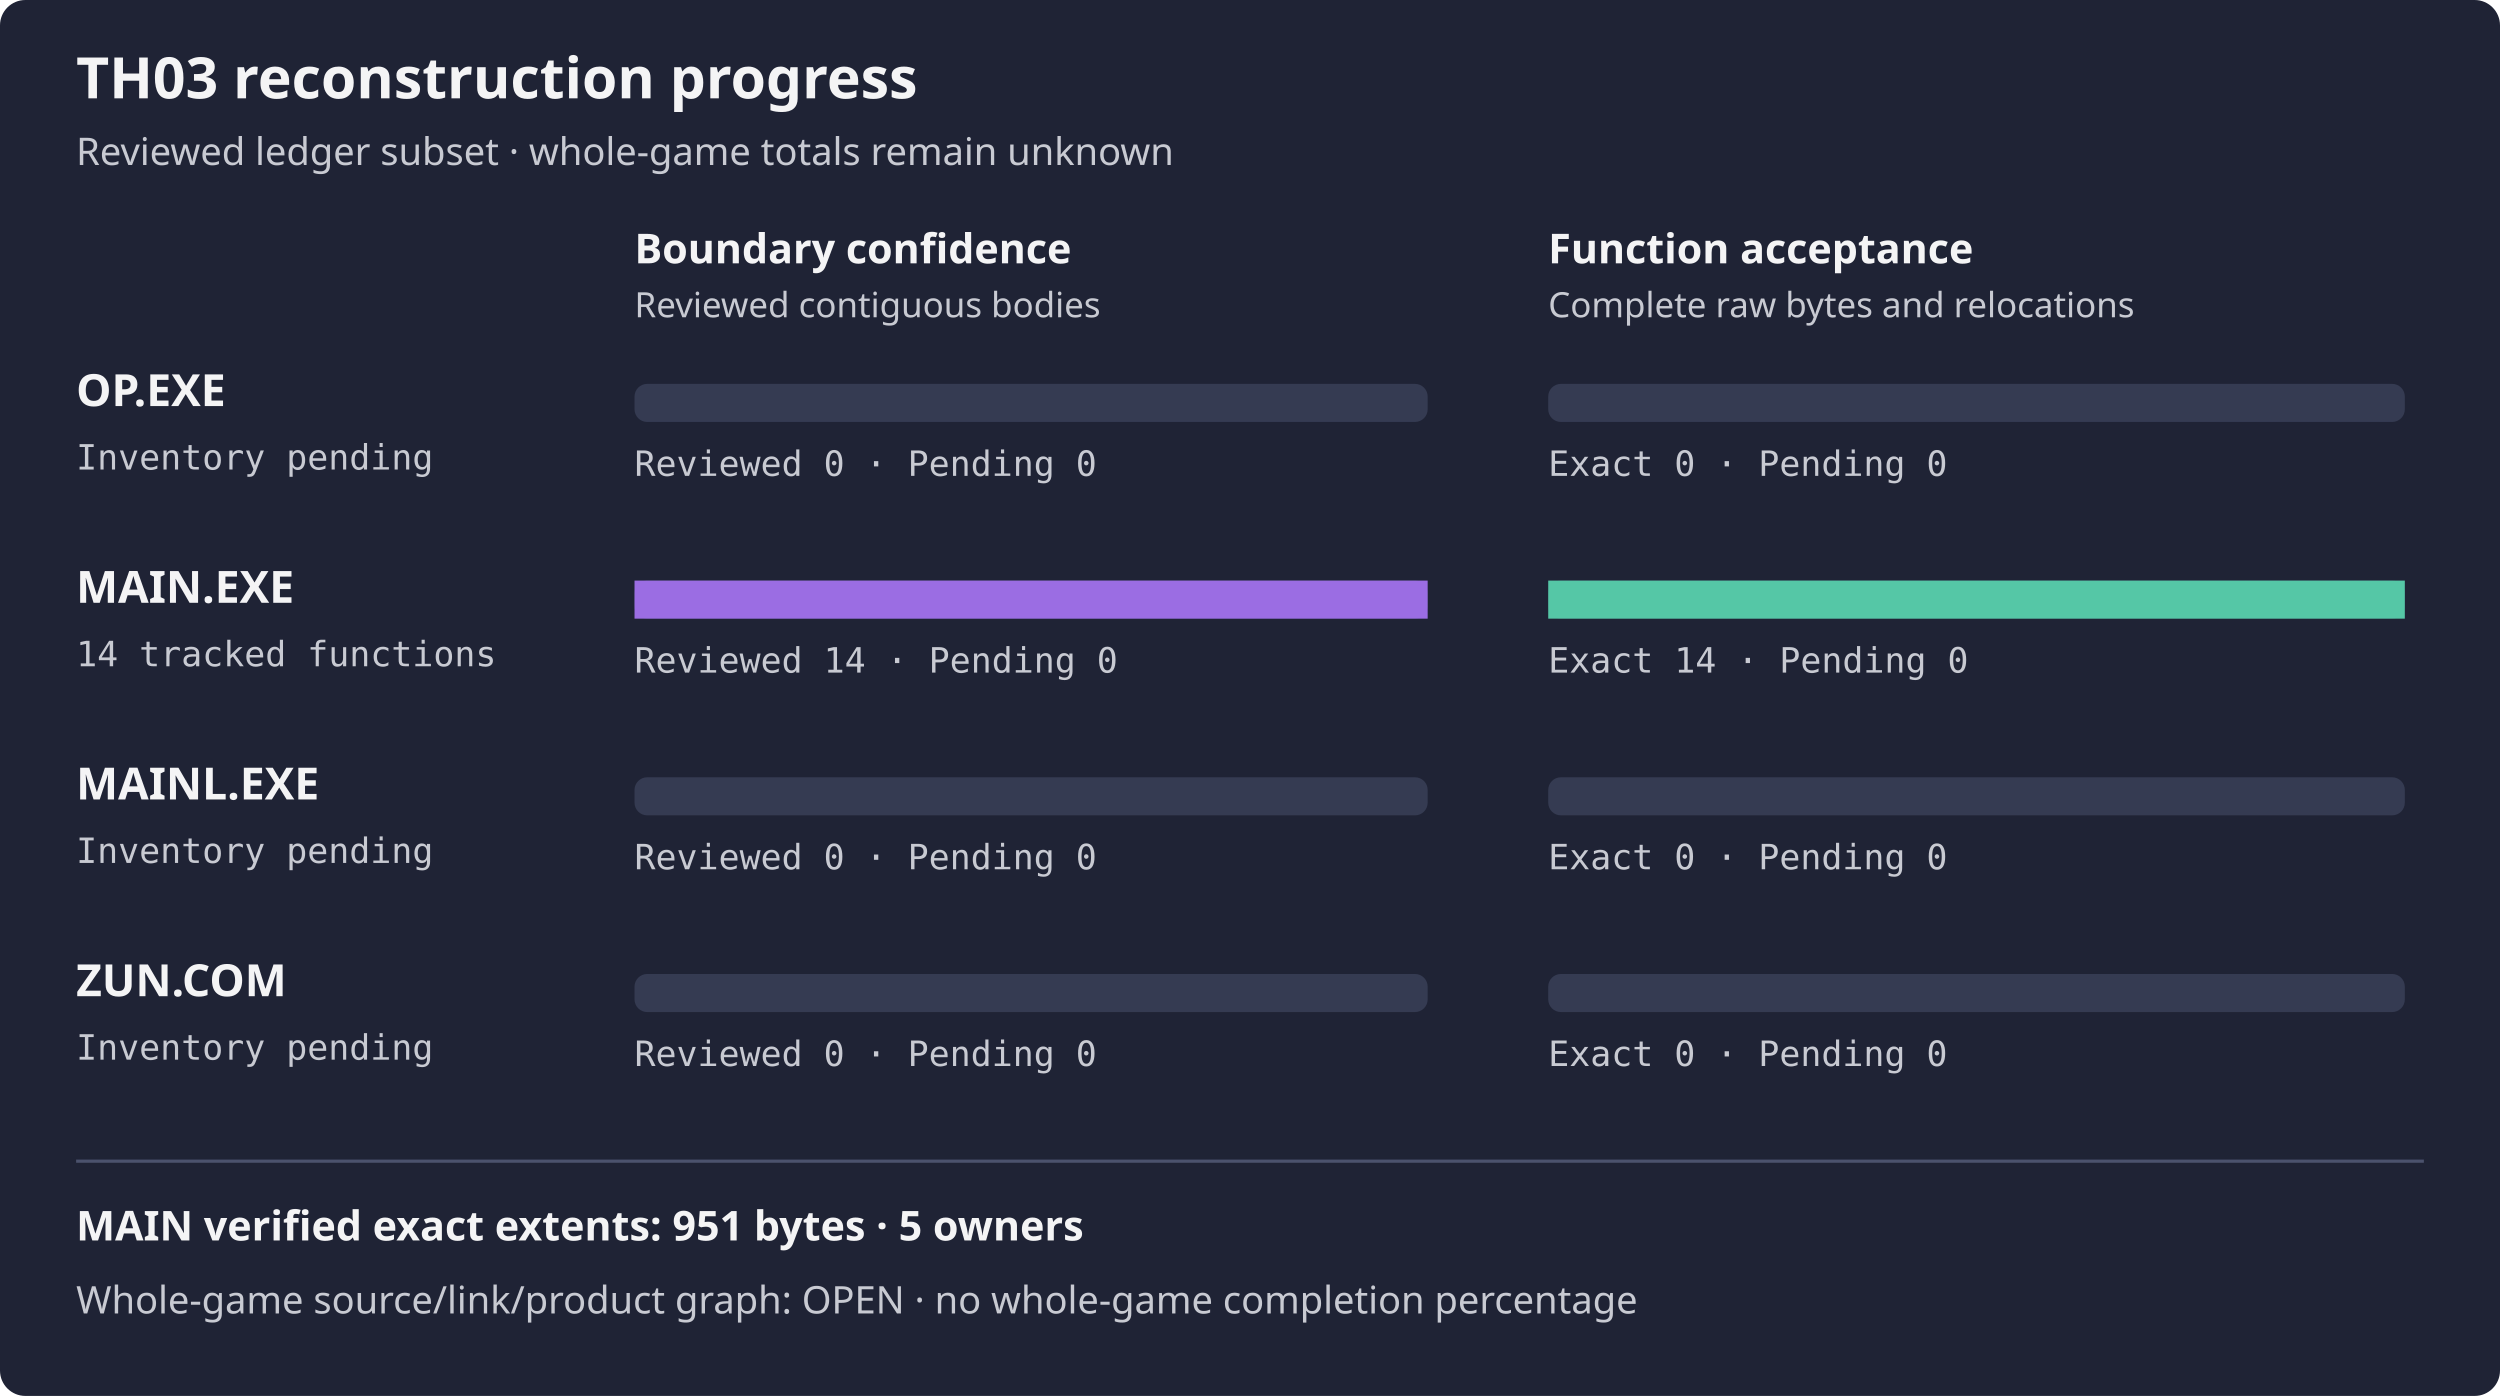
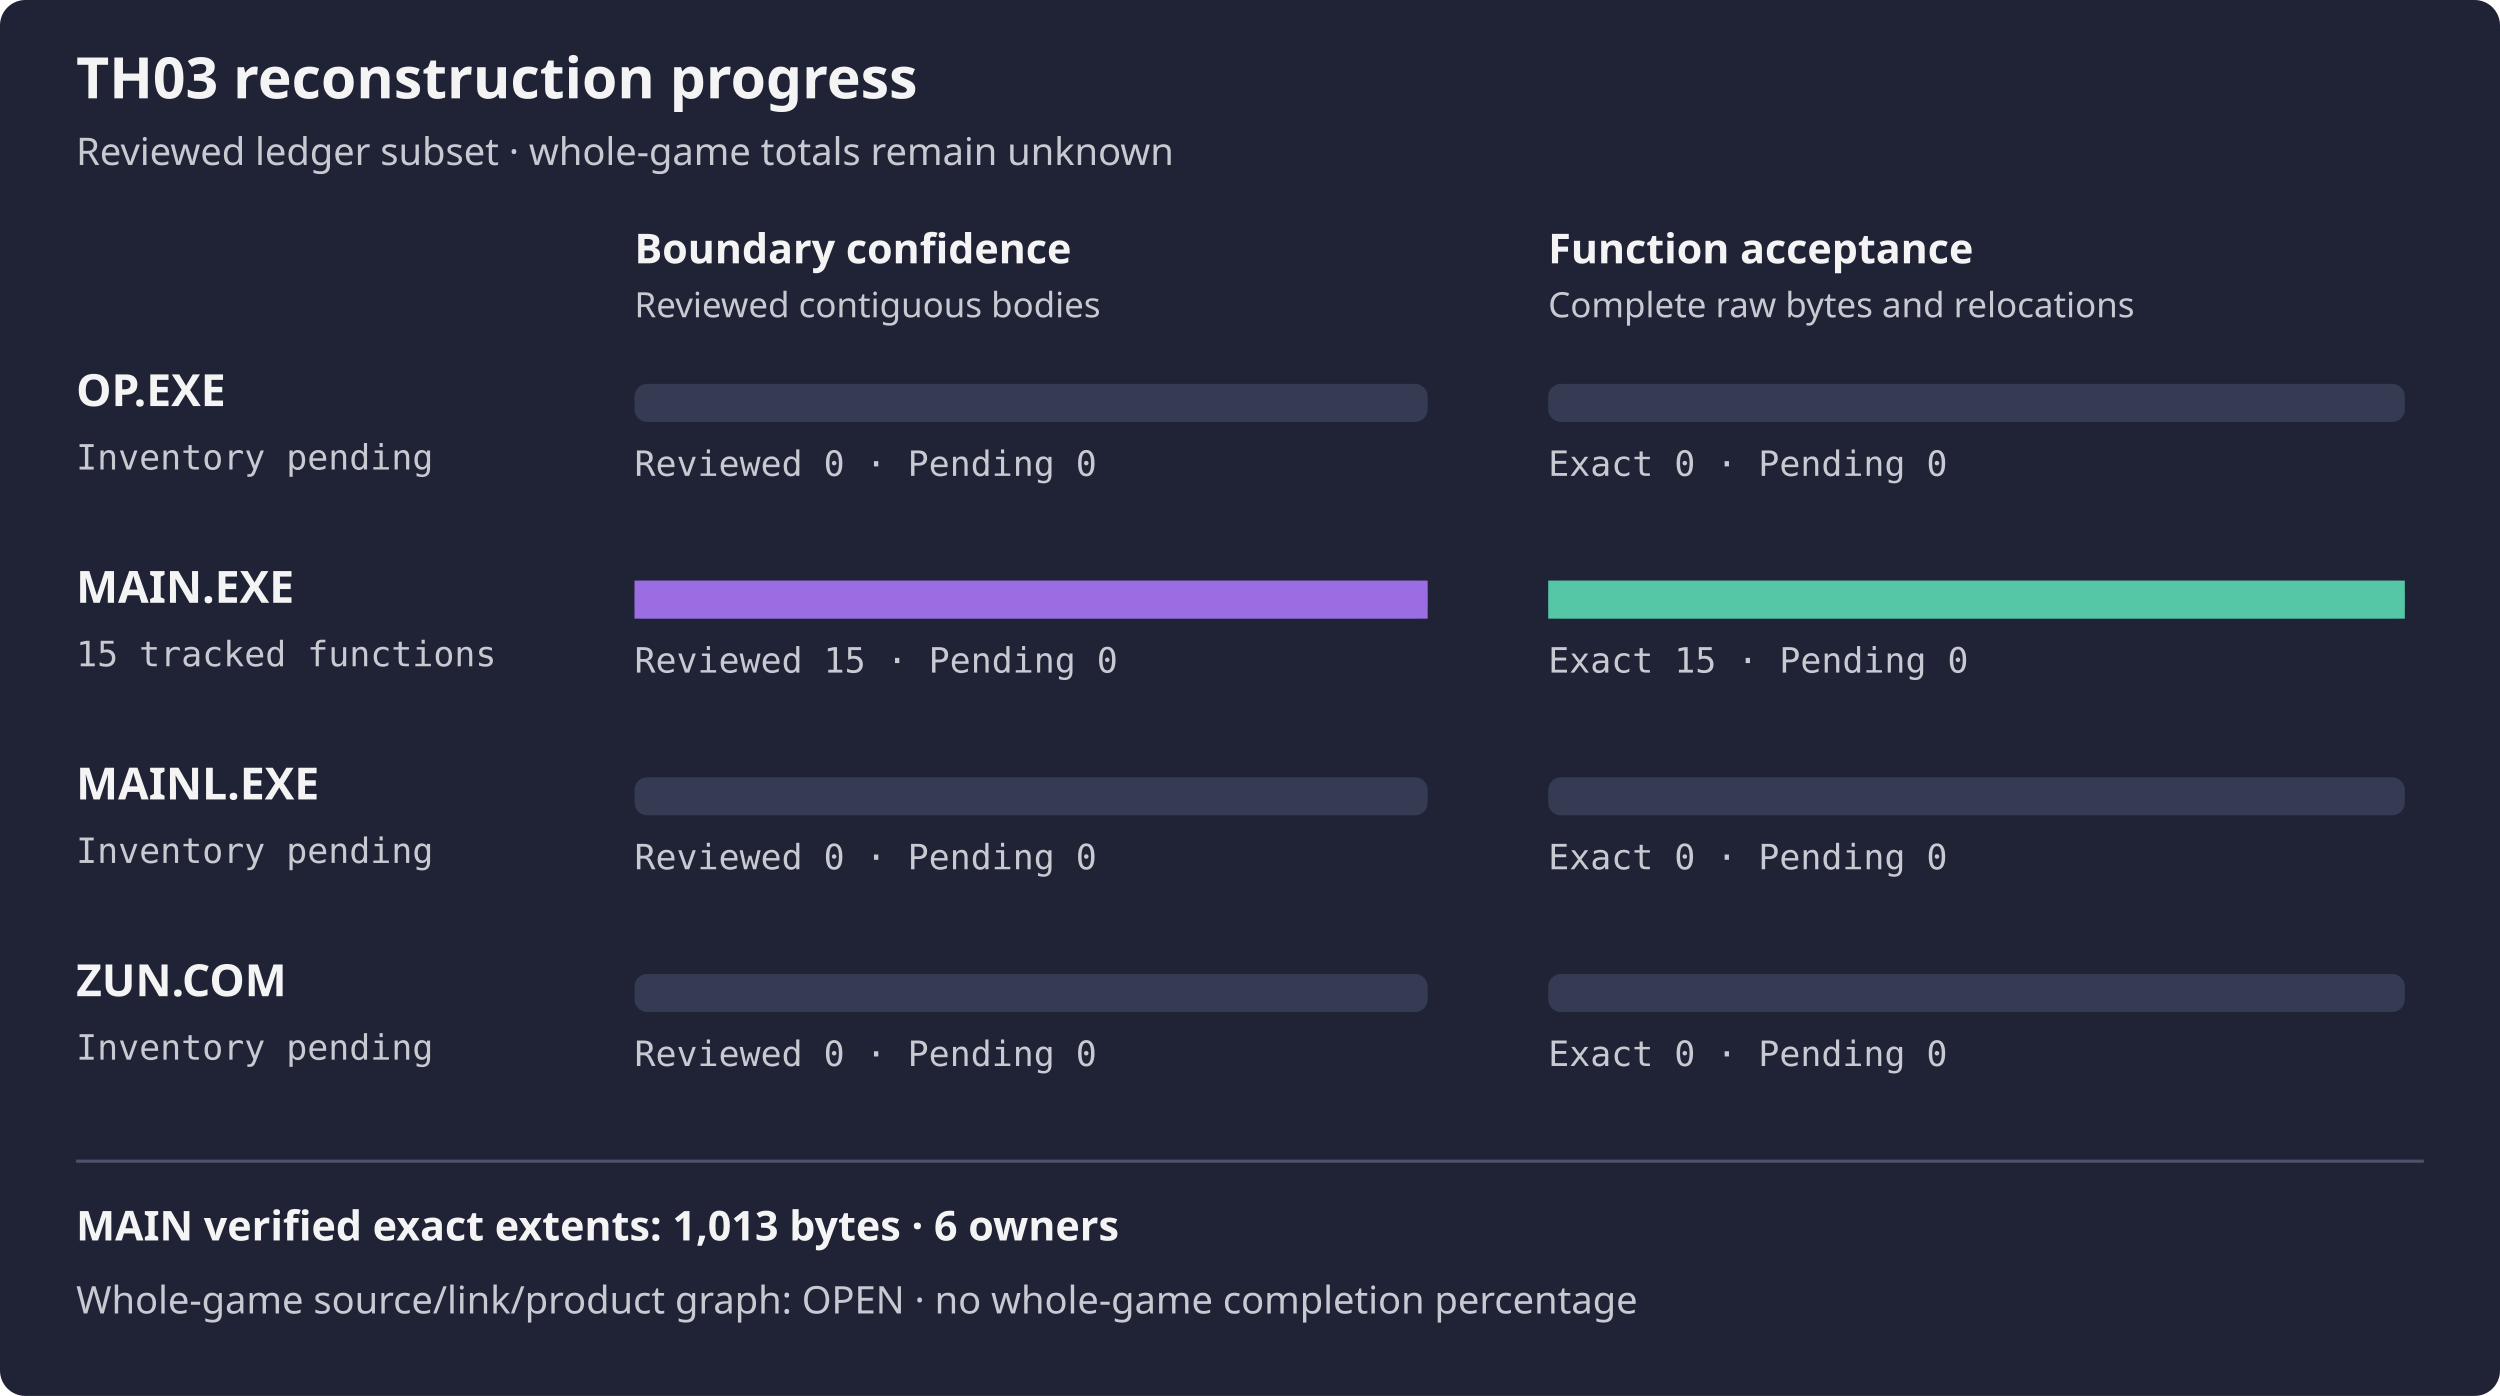
<svg xmlns="http://www.w3.org/2000/svg" width="788" height="440" viewBox="0 0 788 440" role="img" aria-label="TH03 reviewed subset reconstruction progress">
  <rect width="788" height="440" rx="8" fill="#1f2335" />
  <text x="24" y="31" fill="#f4f4f5" font-family="sans-serif" font-size="18" font-weight="600">TH03 reconstruction progress</text>
  <text x="24" y="52" fill="#c8cad2" font-family="sans-serif" font-size="12">Reviewed ledger subset · whole-game totals remain unknown</text>
  <text x="200" y="83" fill="#f4f4f5" font-family="sans-serif" font-size="13" font-weight="600">Boundary confidence</text>
  <text x="488" y="83" fill="#f4f4f5" font-family="sans-serif" font-size="13" font-weight="600">Function acceptance</text>
  <text x="200" y="100" fill="#c8cad2" font-family="sans-serif" font-size="11">Reviewed contiguous bodies</text>
  <text x="488" y="100" fill="#c8cad2" font-family="sans-serif" font-size="11">Complete raw bytes and relocations</text>
  <text x="24" y="128" fill="#f4f4f5" font-family="sans-serif" font-size="14" font-weight="600">OP.EXE</text>
  <text x="24" y="148" fill="#c8cad2" font-family="monospace" font-size="11">Inventory pending</text>
  <rect x="200" y="121" width="250" height="12" rx="4" fill="#353b52" />
  <rect x="488" y="121" width="270" height="12" rx="4" fill="#353b52" />
  <rect x="200" y="121" width="0.00" height="12" fill="#9b6de3" />
  <rect x="488" y="121" width="0.00" height="12" fill="#55c7a6" />
  <text x="200" y="150" fill="#c8cad2" font-family="monospace" font-size="11">Reviewed 0 · Pending 0</text>
  <text x="488" y="150" fill="#c8cad2" font-family="monospace" font-size="11">Exact 0 · Pending 0</text>
  <text x="24" y="190" fill="#f4f4f5" font-family="sans-serif" font-size="14" font-weight="600">MAIN.EXE</text>
-   <text x="24" y="210" fill="#c8cad2" font-family="monospace" font-size="11">14 tracked functions</text>
+   <text x="24" y="210" fill="#c8cad2" font-family="monospace" font-size="11">15 tracked functions</text>
  <rect x="200" y="183" width="250" height="12" rx="4" fill="#353b52" />
  <rect x="488" y="183" width="270" height="12" rx="4" fill="#353b52" />
  <rect x="200" y="183" width="250.00" height="12" fill="#9b6de3" />
  <rect x="488" y="183" width="270.00" height="12" fill="#55c7a6" />
-   <text x="200" y="212" fill="#c8cad2" font-family="monospace" font-size="11">Reviewed 14 · Pending 0</text>
-   <text x="488" y="212" fill="#c8cad2" font-family="monospace" font-size="11">Exact 14 · Pending 0</text>
+   <text x="200" y="212" fill="#c8cad2" font-family="monospace" font-size="11">Reviewed 15 · Pending 0</text>
+   <text x="488" y="212" fill="#c8cad2" font-family="monospace" font-size="11">Exact 15 · Pending 0</text>
  <text x="24" y="252" fill="#f4f4f5" font-family="sans-serif" font-size="14" font-weight="600">MAINL.EXE</text>
  <text x="24" y="272" fill="#c8cad2" font-family="monospace" font-size="11">Inventory pending</text>
  <rect x="200" y="245" width="250" height="12" rx="4" fill="#353b52" />
  <rect x="488" y="245" width="270" height="12" rx="4" fill="#353b52" />
  <rect x="200" y="245" width="0.00" height="12" fill="#9b6de3" />
  <rect x="488" y="245" width="0.00" height="12" fill="#55c7a6" />
  <text x="200" y="274" fill="#c8cad2" font-family="monospace" font-size="11">Reviewed 0 · Pending 0</text>
  <text x="488" y="274" fill="#c8cad2" font-family="monospace" font-size="11">Exact 0 · Pending 0</text>
  <text x="24" y="314" fill="#f4f4f5" font-family="sans-serif" font-size="14" font-weight="600">ZUN.COM</text>
  <text x="24" y="334" fill="#c8cad2" font-family="monospace" font-size="11">Inventory pending</text>
  <rect x="200" y="307" width="250" height="12" rx="4" fill="#353b52" />
  <rect x="488" y="307" width="270" height="12" rx="4" fill="#353b52" />
  <rect x="200" y="307" width="0.00" height="12" fill="#9b6de3" />
  <rect x="488" y="307" width="0.00" height="12" fill="#55c7a6" />
  <text x="200" y="336" fill="#c8cad2" font-family="monospace" font-size="11">Reviewed 0 · Pending 0</text>
  <text x="488" y="336" fill="#c8cad2" font-family="monospace" font-size="11">Exact 0 · Pending 0</text>
  <path d="M24 366 H764" stroke="#4b526d" />
-   <text x="24" y="391" fill="#f4f4f5" font-family="sans-serif" font-size="13" font-weight="600">MAIN verified exact extents: 951 bytes · 5 owners</text>
+   <text x="24" y="391" fill="#f4f4f5" font-family="sans-serif" font-size="13" font-weight="600">MAIN verified exact extents: 1,013 bytes · 6 owners</text>
  <text x="24" y="414" fill="#c8cad2" font-family="sans-serif" font-size="12">Whole-game source/link/product graph: OPEN · no whole-game completion percentage</text>
</svg>
